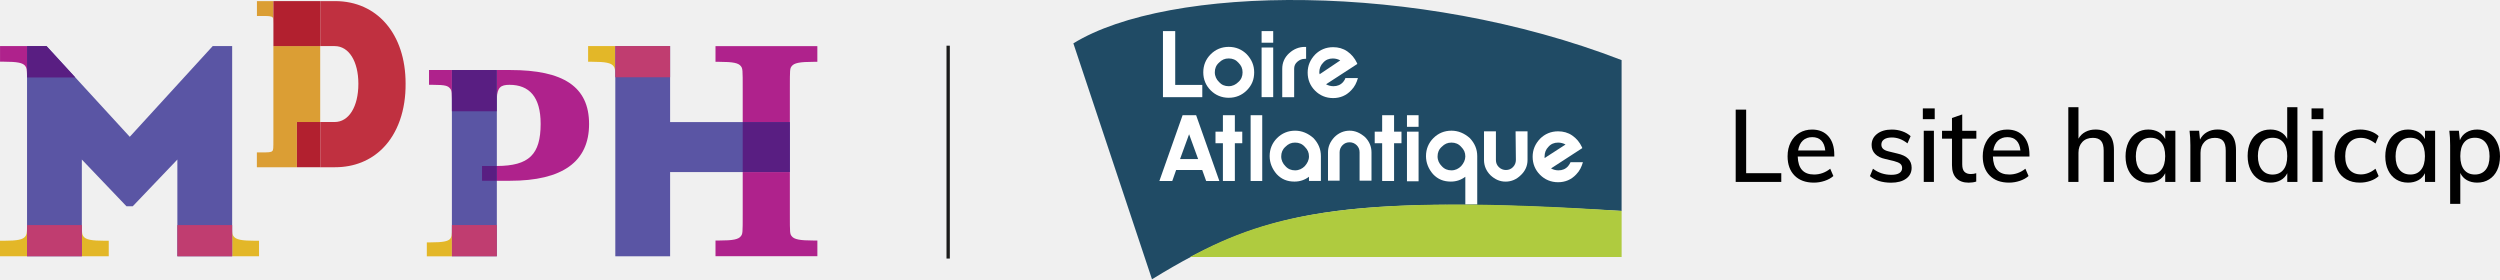
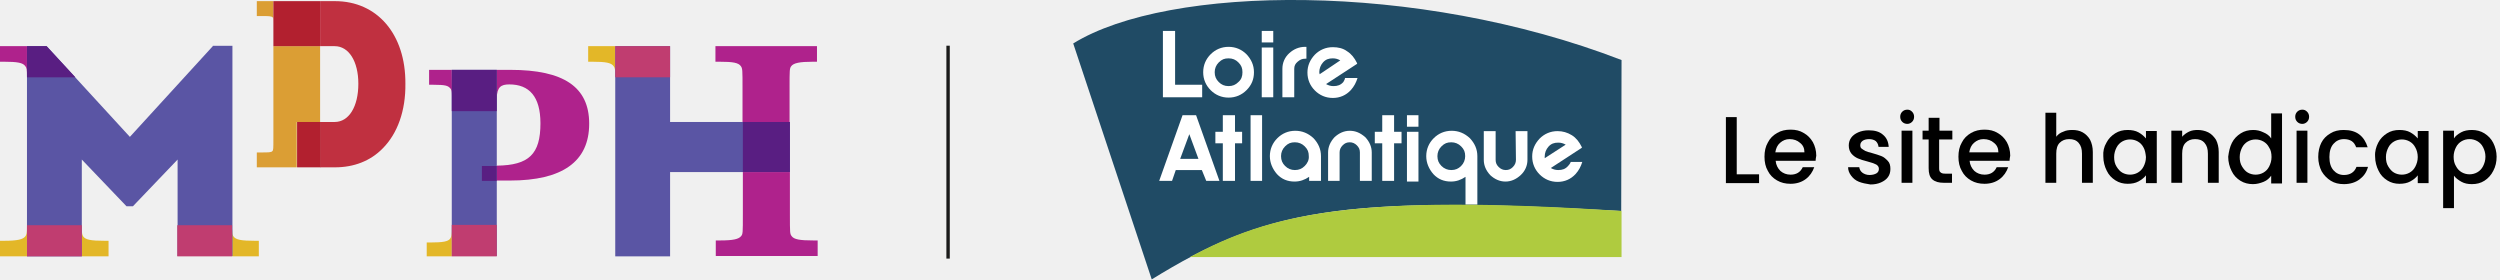
- <svg xmlns="http://www.w3.org/2000/svg" version="1.1" id="Logo_x5F_Def" x="0px" y="0px" viewBox="0 0 738.61 82.508" xml:space="preserve" width="738.61" height="82.508">
-   <defs id="defs935">
-     <clipPath clipPathUnits="userSpaceOnUse" id="clipPath939">
-       <rect style="opacity:0;fill:#ffffff" id="rect941" width="744.262" height="88.357" x="38.696" y="46.436" />
-     </clipPath>
-     <clipPath clipPathUnits="userSpaceOnUse" id="clipPath943">
-       <rect style="opacity:0;fill:#ffffff" id="rect945" width="744.262" height="88.357" x="38.696" y="46.436" />
-     </clipPath>
-     <clipPath clipPathUnits="userSpaceOnUse" id="clipPath947">
-       <rect style="opacity:0;fill:#ffffff" id="rect949" width="744.262" height="88.357" x="38.696" y="46.436" />
-     </clipPath>
-     <clipPath clipPathUnits="userSpaceOnUse" id="clipPath951">
-       <rect style="opacity:0;fill:#ffffff" id="rect953" width="744.262" height="88.357" x="38.696" y="46.436" />
-     </clipPath>
-   </defs>
-   <style type="text/css" id="style792">
+ <svg xmlns="http://www.w3.org/2000/svg" xmlns:xlink="http://www.w3.org/1999/xlink" version="1.1" id="Logo_x5F_Def" x="0px" y="0px" viewBox="0 0 738.6 82.5" style="enable-background:new 0 0 738.6 82.5;" xml:space="preserve">
+   <style type="text/css">
	.st0{fill:#204B65;}
	.st1{fill:#FFFFFF;}
	.st2{fill:#AFCB3F;}
- 	.st3{fill:#1B1B1A;}
+ 	.st3{clip-path:url(#SVGID_00000142884545141739752570000011087655795635527070_);fill:#1B1B1A;}
	.st4{fill:#E3B728;}
	.st5{fill:#5A55A4;}
	.st6{fill:#AF228C;}
	.st7{fill:#57278C;}
	.st8{fill:#DB9E34;}
	.st9{fill:#C03040;}
	.st10{fill:#591E82;}
	.st11{fill:#C03D70;}
	.st12{fill:#B2202F;}
</style>
-   <g id="g842" clip-path="url(#clipPath951)" transform="translate(-43.23,-48.76192)">
-     <path class="st0" d="M 522.33,66.52 C 461.77,43.09 388.35,44.33 360.35,61.57 l 23.23,69.7 c 33.14,-20.38 55.33,-25.14 138.74,-20.19 V 66.52 Z" id="path794" />
-     <g id="g798">
-       <path class="st1" d="m 409.1,72.99 c -0.76,0.76 -1.71,1.24 -2.86,1.24 -1.15,0 -2.09,-0.38 -2.86,-1.24 -0.76,-0.76 -1.24,-1.71 -1.24,-2.86 0,-1.14 0.38,-2.09 1.24,-2.86 0.86,-0.86 1.71,-1.24 2.86,-1.24 1.15,0 2.09,0.38 2.86,1.24 0.86,0.86 1.24,1.71 1.24,2.86 0,1.15 -0.38,2.1 -1.24,2.86 m -2.85,-10.38 c -2.09,0 -3.9,0.76 -5.33,2.19 -1.43,1.43 -2.19,3.24 -2.19,5.33 0,2.09 0.76,3.9 2.19,5.33 1.43,1.43 3.24,2.19 5.33,2.19 2.09,0 3.9,-0.76 5.33,-2.19 1.52,-1.52 2.19,-3.24 2.19,-5.33 0,-2.09 -0.76,-3.81 -2.19,-5.33 -1.43,-1.43 -3.24,-2.19 -5.33,-2.19" id="path796" />
-     </g>
-     <rect x="415.96" y="62.8" class="st1" width="3.43" height="14.66" id="rect800" />
-     <rect x="415.96" y="57.95" class="st1" width="3.43" height="3.43" id="rect802" />
-     <g id="g808">
-       <g id="g806">
-         <path class="st1" d="m 424.06,64.52 c -1.33,1.24 -2,2.76 -2,4.57 v 8.38 h 3.52 v -8.38 c 0,-0.86 0.29,-1.52 0.95,-2.09 0.67,-0.57 1.33,-0.86 2.29,-0.86 h 0.29 v -3.52 h -0.38 c -1.72,-0.01 -3.34,0.66 -4.67,1.9" id="path804" />
+   <g>
+     <g>
+       <g>
+         <g id="g842" transform="translate(-43.23,-48.76192)">
+           <path id="path794" class="st0" d="M522.3,66.5c-60.6-23.4-134-22.2-162-4.9l23.2,69.7c33.1-20.4,55.3-25.1,138.7-20.2      L522.3,66.5L522.3,66.5z" />
+           <g id="g798">
+             <path id="path796" class="st1" d="M409.1,73c-0.8,0.8-1.7,1.2-2.9,1.2s-2.1-0.4-2.9-1.2c-0.8-0.8-1.2-1.7-1.2-2.9       c0-1.1,0.4-2.1,1.2-2.9c0.9-0.9,1.7-1.2,2.9-1.2s2.1,0.4,2.9,1.2c0.9,0.9,1.2,1.7,1.2,2.9S410,72.2,409.1,73 M406.2,62.6       c-2.1,0-3.9,0.8-5.3,2.2c-1.4,1.4-2.2,3.2-2.2,5.3c0,2.1,0.8,3.9,2.2,5.3s3.2,2.2,5.3,2.2s3.9-0.8,5.3-2.2       c1.5-1.5,2.2-3.2,2.2-5.3c0-2.1-0.8-3.8-2.2-5.3C410.1,63.4,408.3,62.6,406.2,62.6" />
+           </g>
+           <rect id="rect800" x="416" y="62.8" class="st1" width="3.4" height="14.7" />
+           <rect id="rect802" x="416" y="57.9" class="st1" width="3.4" height="3.4" />
+           <g id="g808">
+             <g id="g806">
+               <path id="path804" class="st1" d="M424.1,64.5c-1.3,1.2-2,2.8-2,4.6v8.4h3.5v-8.4c0-0.9,0.3-1.5,1-2.1s1.3-0.9,2.3-0.9h0.3        v-3.5h-0.4C427,62.6,425.4,63.3,424.1,64.5" />
+             </g>
+           </g>
+           <polygon id="polygon810" class="st1" points="404.5,87.7 402.3,87.7 402.3,91.1 404.5,91.1 404.5,102.2 408.1,102.2 408.1,91.1       410.2,91.1 410.2,87.7 408.1,87.7 408.1,82.8 404.5,82.8     " />
+           <rect id="rect812" x="412.7" y="82.8" class="st1" width="3.4" height="19.4" />
+           <g id="g818">
+             <path id="path814" class="st1" d="M428.7,97.8c-0.8,0.8-1.7,1.2-2.9,1.2c-1.1,0-2.1-0.4-2.9-1.2c-0.8-0.8-1.2-1.7-1.2-2.9       c0-1.1,0.4-2.1,1.2-2.9c0.9-0.9,1.7-1.2,2.9-1.2c1.1,0,2.1,0.4,2.9,1.2c0.9,0.9,1.2,1.7,1.2,2.9C430,96,429.5,97,428.7,97.8        M425.9,87.4c-2.1,0-3.9,0.8-5.3,2.2s-2.2,3.2-2.2,5.3c0,2,0.8,3.8,2.1,5.3c1.4,1.5,3.1,2.2,5.2,2.2c1.6,0,3-0.5,4.3-1.4v1.2       h3.5v-7.3c0-2.1-0.8-3.8-2.2-5.3C429.7,88.1,427.9,87.4,425.9,87.4" />
+             <path id="path816" class="st1" d="M442,87.4c-1.7,0-3.2,0.7-4.5,1.9c-1.2,1.3-1.9,2.8-1.9,4.5v8.4h3.4v-8.4       c0-0.8,0.3-1.5,0.9-2.1s1.2-0.9,2.1-0.9c0.8,0,1.5,0.3,2.1,0.9s0.9,1.2,0.9,2.1v8.4h3.5v-8.4c0-1.7-0.7-3.2-1.9-4.5       C445.1,88,443.7,87.4,442,87.4" />
+           </g>
+           <polygon id="polygon820" class="st1" points="451.6,87.7 449.4,87.7 449.4,91.1 451.6,91.1 451.6,102.2 455.1,102.2 455.1,91.1       457.3,91.1 457.3,87.7 455.1,87.7 455.1,82.8 451.6,82.8     " />
+           <rect id="rect822" x="458.9" y="87.7" class="st1" width="3.4" height="14.7" />
+           <rect id="rect824" x="458.9" y="82.8" class="st1" width="3.4" height="3.4" />
+           <g id="g834">
+             <path id="path826" class="st1" d="M474.9,97.8c-0.8,0.8-1.7,1.2-2.9,1.2c-1.1,0-2.1-0.4-2.9-1.2c-0.8-0.8-1.2-1.7-1.2-2.9       c0-1.1,0.4-2.1,1.2-2.9c0.9-0.9,1.7-1.2,2.9-1.2c1.1,0,2.1,0.4,2.9,1.2c0.9,0.9,1.2,1.7,1.2,2.9C476.1,96,475.7,97,474.9,97.8        M472.1,87.4c-2.1,0-3.9,0.8-5.3,2.2s-2.2,3.2-2.2,5.3c0,2,0.8,3.8,2.1,5.3c1.4,1.5,3.1,2.2,5.2,2.2c1.6,0,3-0.5,4.3-1.4v8.2       h3.5V94.9c0-2.1-0.8-3.8-2.2-5.3C475.9,88.1,474.1,87.4,472.1,87.4" />
+             <path id="path828" class="st1" d="M491.1,96c0,0.8-0.3,1.5-0.9,2.1S489,99,488.1,99c-0.8,0-1.5-0.3-2.1-0.9s-0.9-1.2-0.9-2.1       v-8.5h-3.5V96c0,1.7,0.7,3.2,1.9,4.5c1.3,1.2,2.8,1.9,4.5,1.9s3.2-0.7,4.5-1.9c1.3-1.2,2-2.8,2-4.5v-8.5H491L491.1,96z" />
+             <path id="path830" class="st1" d="M433,70.1c0-1.1,0.4-2.1,1.1-2.9c0.8-0.9,1.7-1.2,2.9-1.2c0.8,0,1.5,0.2,2.2,0.6l-6.1,4.1       C433.1,70.5,433,70.3,433,70.1 M440.1,73c-0.8,0.9-1.7,1.2-2.9,1.2c-0.8,0-1.5-0.2-2.2-0.6l9.2-6l-0.1-0.3       c-0.7-1.4-1.6-2.6-2.9-3.4c-1.2-0.9-2.7-1.2-4.2-1.2c-2.1,0-3.9,0.8-5.3,2.2c-1.4,1.5-2.2,3.2-2.2,5.3c0,2.1,0.8,3.9,2.2,5.3       s3.2,2.2,5.3,2.2s3.9-0.8,5.3-2.3c1-1.1,1.6-2.3,2-3.6h-3.7C440.6,72.2,440.3,72.6,440.1,73" />
+             <path id="path832" class="st1" d="M499.6,95c0-1.1,0.4-2.1,1.1-2.9c0.8-0.9,1.7-1.2,2.9-1.2c0.8,0,1.5,0.2,2.2,0.6l-6.2,4       C499.6,95.3,499.6,95.1,499.6,95 M507.3,96.6c-0.2,0.5-0.5,0.9-0.8,1.2c-0.8,0.9-1.7,1.2-2.9,1.2c-0.8,0-1.5-0.2-2.2-0.6l9.2-6       l-0.1-0.3c-0.7-1.4-1.6-2.6-2.9-3.4s-2.7-1.2-4.2-1.2c-2.1,0-3.9,0.8-5.3,2.2c-1.4,1.5-2.2,3.2-2.2,5.3c0,2.1,0.8,3.9,2.2,5.3       s3.2,2.2,5.3,2.2s3.9-0.8,5.3-2.3c1-1.1,1.6-2.3,2-3.6L507.3,96.6L507.3,96.6L507.3,96.6z" />
+           </g>
+           <polygon id="polygon836" class="st1" points="386.8,77.5 398.4,77.5 398.4,73.8 390.4,73.8 390.4,57.9 386.8,57.9     " />
+           <path id="path838" class="st1" d="M391.9,95.7l2.7-7.3l2.7,7.3H391.9z M399.6,102.2h3.9l-6.9-19.4h-4l-6.9,19.4h3.8l1.1-3.2h7.7      L399.6,102.2z" />
+           <path id="path840" class="st2" d="M522.3,111.1c-78.9-5.2-103.7,0.8-127.5,13.6h127.5V111.1z" />
+         </g>
      </g>
    </g>
-     <polygon class="st1" points="404.53,87.66 402.34,87.66 402.34,91.08 404.53,91.08 404.53,102.23 408.06,102.23 408.06,91.08 410.25,91.08 410.25,87.66 408.06,87.66 408.06,82.8 404.53,82.8 " id="polygon810" />
-     <rect x="412.72" y="82.8" class="st1" width="3.43" height="19.43" id="rect812" />
-     <g id="g818">
-       <path class="st1" d="m 428.72,97.85 c -0.76,0.76 -1.71,1.24 -2.86,1.24 -1.14,0 -2.09,-0.38 -2.86,-1.24 -0.76,-0.76 -1.24,-1.71 -1.24,-2.86 0,-1.14 0.38,-2.09 1.24,-2.86 0.86,-0.86 1.71,-1.24 2.86,-1.24 1.14,0 2.09,0.38 2.86,1.24 0.86,0.86 1.24,1.71 1.24,2.86 0,1.05 -0.48,2 -1.24,2.86 m -2.86,-10.48 c -2.09,0 -3.9,0.76 -5.33,2.19 -1.43,1.43 -2.19,3.24 -2.19,5.33 0,2 0.76,3.81 2.09,5.33 1.43,1.52 3.14,2.19 5.24,2.19 1.62,0 3.05,-0.48 4.29,-1.43 v 1.24 h 3.52 v -7.33 c 0,-2.09 -0.76,-3.81 -2.19,-5.33 -1.62,-1.43 -3.43,-2.19 -5.43,-2.19" id="path814" />
-       <path class="st1" d="m 441.96,87.37 c -1.71,0 -3.24,0.67 -4.48,1.9 -1.24,1.33 -1.9,2.76 -1.9,4.48 v 8.38 h 3.43 v -8.38 c 0,-0.76 0.29,-1.52 0.86,-2.09 0.57,-0.57 1.24,-0.86 2.09,-0.86 0.76,0 1.52,0.29 2.09,0.86 0.57,0.57 0.86,1.24 0.86,2.09 v 8.38 h 3.52 v -8.38 c 0,-1.71 -0.67,-3.24 -1.9,-4.48 -1.43,-1.23 -2.86,-1.9 -4.57,-1.9" id="path816" />
+   </g>
+   <g>
+     <g>
+       <g>
+         <defs>
+           <rect id="SVGID_1_" x="-4.5" y="-2.3" width="744.3" height="88.4" />
+         </defs>
+         <clipPath id="SVGID_00000085932575409207058600000002996455587146064523_">
+           <use xlink:href="#SVGID_1_" style="overflow:visible;" />
+         </clipPath>
+         <rect id="rect844" x="279.6" y="13.5" style="clip-path:url(#SVGID_00000085932575409207058600000002996455587146064523_);fill:#1B1B1A;" width="1" height="62.9" />
+       </g>
    </g>
-     <polygon class="st1" points="451.58,87.66 449.38,87.66 449.38,91.08 451.58,91.08 451.58,102.23 455.1,102.23 455.1,91.08 457.29,91.08 457.29,87.66 455.1,87.66 455.1,82.8 451.58,82.8 " id="polygon820" />
-     <rect x="458.91" y="87.66" class="st1" width="3.43" height="14.66" id="rect822" />
-     <rect x="458.91" y="82.8" class="st1" width="3.43" height="3.43" id="rect824" />
-     <g id="g834">
-       <path class="st1" d="m 474.91,97.85 c -0.76,0.76 -1.71,1.24 -2.86,1.24 -1.14,0 -2.09,-0.38 -2.86,-1.24 -0.76,-0.76 -1.24,-1.71 -1.24,-2.86 0,-1.14 0.38,-2.09 1.24,-2.86 0.86,-0.86 1.71,-1.24 2.86,-1.24 1.14,0 2.09,0.38 2.86,1.24 0.86,0.86 1.24,1.71 1.24,2.86 -0.01,1.05 -0.48,2 -1.24,2.86 m -2.86,-10.48 c -2.09,0 -3.9,0.76 -5.33,2.19 -1.43,1.43 -2.19,3.24 -2.19,5.33 0,2 0.76,3.81 2.09,5.33 1.43,1.52 3.14,2.19 5.24,2.19 1.62,0 3.05,-0.48 4.29,-1.43 v 8.19 h 3.52 V 94.89 c 0,-2.09 -0.76,-3.81 -2.19,-5.33 -1.62,-1.43 -3.43,-2.19 -5.43,-2.19" id="path826" />
-       <path class="st1" d="m 491.09,96.04 c 0,0.76 -0.29,1.52 -0.86,2.09 -0.57,0.57 -1.24,0.86 -2.09,0.86 -0.76,0 -1.52,-0.29 -2.09,-0.86 -0.57,-0.57 -0.86,-1.24 -0.86,-2.09 v -8.48 h -3.52 v 8.48 c 0,1.71 0.67,3.24 1.9,4.48 1.33,1.24 2.76,1.9 4.48,1.9 1.72,0 3.24,-0.67 4.48,-1.9 1.33,-1.24 2,-2.76 2,-4.48 V 87.56 H 491 Z" id="path828" />
-       <path class="st1" d="m 433.01,70.14 c 0,-1.14 0.38,-2.09 1.14,-2.86 0.76,-0.86 1.71,-1.24 2.86,-1.24 0.76,0 1.52,0.19 2.19,0.57 l -6.09,4.09 c -0.01,-0.18 -0.1,-0.37 -0.1,-0.56 m 7.04,2.85 c -0.76,0.86 -1.71,1.24 -2.86,1.24 -0.76,0 -1.52,-0.19 -2.19,-0.57 l 9.24,-6 -0.1,-0.29 c -0.67,-1.43 -1.62,-2.57 -2.86,-3.43 -1.24,-0.86 -2.67,-1.24 -4.19,-1.24 -2.09,0 -3.9,0.76 -5.33,2.19 -1.43,1.52 -2.19,3.24 -2.19,5.33 0,2.09 0.76,3.9 2.19,5.33 1.43,1.43 3.24,2.19 5.33,2.19 2.09,0 3.9,-0.76 5.33,-2.29 1.05,-1.05 1.62,-2.29 2,-3.62 h -3.71 c -0.09,0.4 -0.37,0.78 -0.66,1.16" id="path830" />
-       <path class="st1" d="m 499.57,94.99 c 0,-1.14 0.38,-2.09 1.14,-2.86 0.76,-0.86 1.71,-1.24 2.86,-1.24 0.76,0 1.52,0.19 2.19,0.57 l -6.19,4 c 0,-0.19 0,-0.38 0,-0.47 m 7.71,1.62 c -0.19,0.48 -0.48,0.86 -0.76,1.24 -0.76,0.86 -1.71,1.24 -2.86,1.24 -0.76,0 -1.52,-0.19 -2.19,-0.57 l 9.24,-6 -0.1,-0.29 c -0.67,-1.43 -1.62,-2.57 -2.86,-3.43 -1.24,-0.86 -2.67,-1.24 -4.19,-1.24 -2.09,0 -3.9,0.76 -5.33,2.19 -1.43,1.52 -2.19,3.24 -2.19,5.33 0,2.09 0.76,3.9 2.19,5.33 1.43,1.43 3.24,2.19 5.33,2.19 2.09,0 3.9,-0.76 5.33,-2.29 1.05,-1.05 1.62,-2.29 2,-3.62 h -3.62 v -0.08 z" id="path832" />
+   </g>
+   <g>
+     <g>
+       <g id="g900" transform="translate(-43.23,-48.76192)">
+         <path id="path846" class="st4" d="M225,62.4h-8V67h1.2c4,0,5.6,0.3,6.3,1.3c0.4,0.5,0.5,0.9,0.5,3.3c0,0.3,0,0.4,0,0.4v-0.3l0,0     V62.4" />
+         <rect id="rect848" x="176.7" y="69.4" class="st5" width="13.3" height="55" />
+         <polygon id="polygon850" class="st5" points="241.2,84.8 241.2,62.4 225,62.4 225,124.5 241.2,124.5 241.2,99.6 276.6,99.6      276.6,84.8    " />
+         <path id="path852" class="st6" d="M176.7,69.4H170v4.4h1.1c3.9,0,4.5,0.3,5.2,1.1c0.5,0.7,0.5,0.9,0.5,5.9L176.7,69.4 M194,69.4     h-4v8.3l0,0l0,0c0.1-3.2,1.2-4,3.7-4c5.9,0,9.2,3.6,9.2,11.5c0,9.1-3.4,12.4-12.9,12.5v4.4h3.9c15.5,0,23.4-5.6,23.4-16.8     C217.3,74.4,209.7,69.4,194,69.4" />
+         <path id="path854" class="st7" d="M176.7,69.4L176.7,69.4v11.4v0.1V69.4" />
+         <path id="path856" class="st6" d="M51.2,62.4h-8V67h1.2c4,0,5.6,0.3,6.3,1.3c0.4,0.5,0.5,0.8,0.5,3.3c0,0.1,0,0,0,0.1V62.4" />
+         <path id="path858" class="st4" d="M111.8,116.4v8.1h7.9v-4.6h-1.2c-4,0-5.6-0.3-6.3-1.3C111.9,118.2,111.9,117.8,111.8,116.4" />
+         <path id="path860" class="st4" d="M67.4,115.3v9.2h7.9v-4.6h-1.2c-4,0-5.6-0.3-6.3-1.3C67.5,118.1,67.4,117.7,67.4,115.3" />
+         <path id="path862" class="st4" d="M51.2,115.4c0,2.3-0.1,2.7-0.5,3.2c-0.7,0.9-2.3,1.3-6.3,1.3h-1.2v4.6h8V115.4" />
+         <path id="path864" class="st5" d="M106.1,62.4L81.6,89.2L57,62.4h-5.8v9.4v43.6v9.1l0,0h16.1h0.1v-9.2V95.9l13.2,13.8h1.9     l13.2-13.8v19.3v9.2h16.1h0.1v-8.1v-54h-5.8" />
+         <path id="path866" class="st4" d="M176.7,115.8c0,2.6-0.1,2.9-0.5,3.5c-0.6,0.8-2.1,1.1-5.8,1.1h-1.1v4.1h7.4L176.7,115.8     L176.7,115.8z" />
+         <path id="path868" class="st8" d="M124,49.1h-4.9v4.4h1.2c2.2,0,3.1,0,3.5,0.4c0.2,0.2,0.2,0.5,0.2,1.8L124,49.1" />
+         <path id="path870" class="st8" d="M137.8,62.4H124v27.1c0,3.2,0,3.6-0.3,3.9c-0.3,0.4-1.2,0.4-3.4,0.4h-1.2v4.4h11.8V84.8h3.6     h3.3V62.4" />
+         <path id="path872" class="st9" d="M142.2,49.1h-4.4v13.3l0,0h0.2h4.1c4.2,0,7,4.5,7,11.1c0,6.8-2.8,11.3-7,11.3h-4.3l0,0v13.4     h4.4c5.6,0,10.5-1.9,14.1-5.6c4.4-4.4,6.8-11.2,6.7-19.1C163.1,58.9,154.7,49.1,142.2,49.1L142.2,49.1z" />
+         <polyline id="polyline874" class="st10" points="57,62.4 51.2,62.4 51.2,71.6 65.5,71.6 57,62.4    " />
+         <rect id="rect876" x="95.6" y="115.3" class="st11" width="16.2" height="9.2" />
+         <rect id="rect878" x="225" y="62.4" class="st11" width="16.2" height="9.2" />
+         <rect id="rect880" x="51.2" y="115.3" class="st11" width="16.2" height="9.2" />
+         <rect id="rect882" x="124" y="49.1" class="st12" width="13.8" height="13.3" />
+         <rect id="rect884" x="131" y="84.8" class="st12" width="6.9" height="13.4" />
+         <rect id="rect886" x="176.7" y="69.4" class="st10" width="13.3" height="12.2" />
+         <rect id="rect888" x="185.6" y="97.8" class="st10" width="4.4" height="4.4" />
+         <polyline id="polyline890" class="st11" points="190,115.2 176.7,115.2 176.7,124.5 190,124.5 190,115.2    " />
+         <g id="g896">
+           <path id="path892" class="st6" d="M254.6,62.4V67h1.2c4,0,5.6,0.3,6.3,1.3c0.5,0.7,0.5,1.1,0.5,6.5v10h13.9v-10      c0-5.5,0-5.8,0.5-6.5c0.7-0.9,2.4-1.3,6.4-1.3h1.2v-4.6H254.6z" />
+           <path id="path894" class="st6" d="M277.1,118.5c-0.5-0.7-0.5-0.9-0.5-6.4V99.6h-13.9v12.5c0,5.4,0,5.8-0.5,6.4      c-0.7,0.9-2.3,1.3-6.3,1.3h-1.2v4.6h30.1v-4.6h-1.2C279.5,119.8,277.8,119.5,277.1,118.5z" />
+         </g>
+         <rect id="rect898" x="262.7" y="84.8" class="st10" width="13.9" height="14.8" />
+       </g>
    </g>
-     <polygon class="st1" points="386.82,77.47 398.44,77.47 398.44,73.85 390.44,73.85 390.44,57.95 386.82,57.95 " id="polygon836" />
-     <path class="st1" d="m 391.87,95.75 2.67,-7.33 2.67,7.33 z m 7.71,6.48 h 3.9 L 396.62,82.8 h -4 l -6.86,19.43 h 3.81 l 1.14,-3.24 h 7.71 z" id="path838" />
-     <path class="st2" d="m 522.33,111.08 c -78.85,-5.24 -103.7,0.76 -127.51,13.62 h 127.51 z" id="path840" />
  </g>
-   <rect x="322.87" y="62.26" class="st3" width="0.98" height="62.89" id="rect844" clip-path="url(#clipPath947)" transform="translate(-43.23,-48.76192)" />
-   <g id="g900" clip-path="url(#clipPath943)" transform="translate(-43.23,-48.76192)">
-     <path class="st4" d="m 225.03,62.37 h -8.05 v 4.64 h 1.16 c 4.02,0 5.65,0.35 6.34,1.29 0.41,0.51 0.51,0.89 0.53,3.32 0,0.29 0,0.38 0.01,0.38 v -0.31 0 -9.32" id="path846" />
-     <rect x="176.74" y="69.45" class="st5" width="13.28" height="55.02" id="rect848" />
-     <polygon class="st5" points="241.21,84.83 241.21,62.38 225.02,62.38 225.02,124.48 241.21,124.48 241.21,99.6 276.59,99.6 276.59,84.83 " id="polygon850" />
-     <path class="st6" d="m 176.74,69.45 h -6.76 v 4.37 h 1.08 c 3.86,0 4.5,0.32 5.17,1.11 0.51,0.71 0.52,0.95 0.52,5.93 V 69.45 m 17.24,0 h -3.97 v 8.35 0 0 c 0.13,-3.23 1.17,-3.98 3.73,-3.98 5.85,0 9.21,3.57 9.21,11.51 0,9.1 -3.45,12.44 -12.94,12.47 v 4.37 h 3.89 c 15.5,0 23.36,-5.64 23.36,-16.76 0,-11.03 -7.57,-15.96 -23.28,-15.96" id="path852" />
-     <path class="st7" d="m 176.74,69.45 v 0 11.41 c 0,0.03 0,0.07 0,0.1 V 69.45" id="path854" />
-     <path class="st6" d="m 51.23,62.37 h -7.99 v 4.62 h 1.15 c 4,0 5.62,0.34 6.31,1.28 0.4,0.51 0.47,0.85 0.53,3.31 0,0.08 0,0.02 0,0.08 v -9.29" id="path856" />
-     <path class="st4" d="m 111.83,116.42 v 8.06 h 7.93 v -4.59 h -1.16 c -4,0 -5.62,-0.34 -6.32,-1.28 -0.33,-0.41 -0.42,-0.79 -0.45,-2.19" id="path858" />
-     <path class="st4" d="m 67.41,115.26 v 9.22 h 7.95 v -4.59 H 74.2 c -4,0 -5.62,-0.34 -6.31,-1.28 -0.41,-0.51 -0.45,-0.94 -0.48,-3.35" id="path860" />
-     <path class="st4" d="m 51.23,115.41 c -0.03,2.32 -0.13,2.7 -0.53,3.2 -0.69,0.94 -2.31,1.28 -6.31,1.28 h -1.16 v 4.59 h 8 v -9.07" id="path862" />
-     <path class="st5" d="M 106.08,62.37 81.57,89.18 56.97,62.37 h -5.75 c 0,0 0,9.41 0,9.42 v 43.62 9.07 h 0.01 16.12 0.06 V 115.26 95.9 l 13.18,13.8 h 1.86 L 95.63,95.9 v 19.35 9.23 h 16.11 0.08 v -8.06 -54.05 h -5.74" id="path864" />
-     <path class="st4" d="m 176.74,115.84 c -0.01,2.61 -0.07,2.86 -0.5,3.46 -0.64,0.76 -2.14,1.07 -5.84,1.07 h -1.07 v 4.12 h 7.41 z" id="path866" />
-     <path class="st8" d="m 124.01,49.09 h -4.87 v 4.39 h 1.16 c 2.17,0 3.09,0 3.48,0.43 0.17,0.25 0.21,0.49 0.23,1.78 v -6.6" id="path868" />
-     <path class="st8" d="M 137.84,62.37 H 124 v 27.12 c 0,3.18 0,3.61 -0.31,3.87 -0.31,0.43 -1.24,0.43 -3.41,0.43 h -1.16 v 4.39 h 11.83 V 84.81 h 3.59 3.29 V 62.37" id="path870" />
-     <path class="st9" d="m 142.24,49.09 h -4.39 v 13.28 0.01 h 0.19 4.07 c 4.19,0 7,4.48 7,11.15 0,6.75 -2.81,11.28 -7,11.28 h -4.26 v 0 13.36 h 4.39 c 5.58,0 10.46,-1.95 14.12,-5.64 4.4,-4.44 6.78,-11.24 6.7,-19.13 0,-14.54 -8.37,-24.31 -20.82,-24.31 z" id="path872" />
-     <polyline class="st10" points="56.97,62.37 51.23,62.37 51.23,71.65 65.49,71.65 56.97,62.37  " id="polyline874" />
-     <rect x="95.63" y="115.26" class="st11" width="16.19" height="9.22" id="rect876" />
-     <rect x="225.02" y="62.37" class="st11" width="16.19" height="9.22" id="rect878" />
-     <rect x="51.23" y="115.26" class="st11" width="16.19" height="9.22" id="rect880" />
-     <rect x="124.01" y="49.09" class="st12" width="13.84" height="13.29" id="rect882" />
-     <rect x="130.96" y="84.81" class="st12" width="6.88" height="13.36" id="rect884" />
-     <rect x="176.74" y="69.45" class="st10" width="13.26" height="12.19" id="rect886" />
-     <rect x="185.65" y="97.8" class="st10" width="4.37" height="4.37" id="rect888" />
-     <polyline class="st11" points="190.02,115.25 176.74,115.25 176.74,124.48 190.02,124.48 190.02,115.25  " id="polyline890" />
-     <g id="g896">
-       <path class="st6" d="m 254.62,62.39 v 4.64 h 1.16 c 4.02,0 5.65,0.35 6.34,1.29 0.54,0.69 0.54,1.12 0.54,6.53 v 9.98 h 13.93 v -9.98 c 0,-5.5 0,-5.85 0.54,-6.53 0.7,-0.95 2.4,-1.29 6.42,-1.29 h 1.16 v -4.64 z" id="path892" />
-       <path class="st6" d="m 277.13,118.53 c -0.54,-0.69 -0.54,-0.95 -0.54,-6.45 V 99.6 h -13.93 v 12.48 c 0,5.42 0,5.76 -0.54,6.45 -0.7,0.95 -2.32,1.29 -6.34,1.29 h -1.16 v 4.64 h 30.1 v -4.64 h -1.16 c -4.03,0 -5.73,-0.34 -6.43,-1.29 z" id="path894" />
-     </g>
-     <rect x="262.66" y="84.83" class="st10" width="13.93" height="14.77" id="rect898" />
-   </g>
-   <g id="g930" clip-path="url(#clipPath939)" transform="translate(-43.23,-48.76192)">
-     <path d="m 556.03,81.15 h 3.09 v 18.78 h 10.38 v 2.58 h -13.47 z" id="path902" />
-     <path d="m 585.16,95.01 h -10.8 c 0.1,3.54 1.71,5.31 4.83,5.31 1.74,0 3.33,-0.57 4.77,-1.71 l 0.93,2.16 c -0.68,0.6 -1.54,1.08 -2.59,1.43 -1.05,0.35 -2.11,0.52 -3.17,0.52 -2.42,0 -4.32,-0.69 -5.7,-2.08 -1.38,-1.39 -2.07,-3.29 -2.07,-5.71 0,-1.54 0.3,-2.91 0.92,-4.11 0.61,-1.2 1.46,-2.13 2.56,-2.79 1.1,-0.66 2.35,-0.99 3.75,-0.99 2.04,0 3.65,0.66 4.82,1.98 1.17,1.32 1.75,3.15 1.75,5.49 z m -9.3,-4.71 c -0.72,0.68 -1.18,1.65 -1.38,2.91 h 8.01 c -0.12,-1.28 -0.51,-2.25 -1.17,-2.93 -0.66,-0.67 -1.55,-1 -2.67,-1 -1.14,0 -2.07,0.34 -2.79,1.02 z" id="path904" />
-     <path d="m 595.69,100.8 0.9,-2.19 c 1.58,1.2 3.39,1.8 5.43,1.8 1.04,0 1.83,-0.17 2.37,-0.52 0.54,-0.35 0.81,-0.84 0.81,-1.48 0,-0.54 -0.18,-0.96 -0.55,-1.27 -0.37,-0.31 -1,-0.57 -1.88,-0.8 l -2.52,-0.6 c -1.32,-0.28 -2.33,-0.77 -3.02,-1.49 -0.69,-0.71 -1.04,-1.59 -1.04,-2.65 0,-1.36 0.54,-2.46 1.64,-3.3 1.09,-0.84 2.54,-1.26 4.33,-1.26 1.08,0 2.1,0.17 3.08,0.51 0.97,0.34 1.79,0.82 2.47,1.44 l -0.93,2.13 c -1.46,-1.16 -3,-1.74 -4.62,-1.74 -0.98,0 -1.74,0.19 -2.28,0.56 -0.54,0.37 -0.81,0.88 -0.81,1.54 0,0.52 0.17,0.94 0.51,1.26 0.34,0.32 0.88,0.57 1.62,0.75 l 2.58,0.63 c 1.44,0.32 2.5,0.82 3.19,1.52 0.69,0.69 1.04,1.58 1.04,2.68 0,1.36 -0.54,2.44 -1.63,3.23 -1.09,0.79 -2.58,1.19 -4.46,1.19 -2.63,-0.02 -4.71,-0.66 -6.23,-1.94 z" id="path906" />
-     <path d="m 614.83,80.79 v 3.18 h -3.51 v -3.18 z m -3.24,6.6 h 3 v 15.12 h -3 z" id="path908" />
-     <path d="m 622.96,89.73 v 7.59 c 0,1.04 0.22,1.77 0.67,2.21 0.45,0.44 1.07,0.65 1.88,0.65 0.52,0 1.05,-0.08 1.59,-0.24 v 2.46 c -0.66,0.22 -1.41,0.33 -2.25,0.33 -1.56,0 -2.77,-0.44 -3.63,-1.32 -0.86,-0.88 -1.29,-2.16 -1.29,-3.84 v -7.83 h -2.94 V 87.4 h 2.94 v -3.78 l 3.03,-1.05 v 4.83 h 4.17 v 2.34 h -4.17 z" id="path910" />
-     <path d="m 642.82,95.01 h -10.8 c 0.1,3.54 1.71,5.31 4.83,5.31 1.74,0 3.33,-0.57 4.77,-1.71 l 0.93,2.16 c -0.68,0.6 -1.54,1.08 -2.59,1.43 -1.05,0.35 -2.11,0.52 -3.17,0.52 -2.42,0 -4.32,-0.69 -5.7,-2.08 -1.38,-1.39 -2.07,-3.29 -2.07,-5.71 0,-1.54 0.3,-2.91 0.92,-4.11 0.61,-1.2 1.46,-2.13 2.56,-2.79 1.1,-0.66 2.35,-0.99 3.75,-0.99 2.04,0 3.65,0.66 4.82,1.98 1.17,1.32 1.75,3.15 1.75,5.49 z m -9.3,-4.71 c -0.72,0.68 -1.18,1.65 -1.38,2.91 h 8.01 c -0.12,-1.28 -0.51,-2.25 -1.17,-2.93 -0.66,-0.67 -1.55,-1 -2.67,-1 -1.14,0 -2.07,0.34 -2.79,1.02 z" id="path912" />
-     <path d="m 667.78,93.09 v 9.42 h -3.03 v -9.24 c 0,-1.32 -0.25,-2.28 -0.77,-2.88 -0.51,-0.6 -1.32,-0.9 -2.44,-0.9 -1.28,0 -2.31,0.4 -3.08,1.2 -0.77,0.8 -1.16,1.87 -1.16,3.21 v 8.61 h -3 V 80.43 h 3 v 9.3 c 0.5,-0.88 1.19,-1.55 2.07,-2.01 0.88,-0.46 1.87,-0.69 2.97,-0.69 3.63,0 5.44,2.02 5.44,6.06 z" id="path914" />
-     <path d="m 685.93,87.39 v 15.12 h -3 v -2.58 c -0.44,0.9 -1.09,1.59 -1.96,2.07 -0.87,0.48 -1.89,0.72 -3.04,0.72 -1.34,0 -2.52,-0.32 -3.53,-0.96 -1.01,-0.64 -1.79,-1.54 -2.35,-2.71 -0.56,-1.17 -0.84,-2.54 -0.84,-4.1 0,-1.56 0.29,-2.94 0.85,-4.14 0.57,-1.2 1.37,-2.13 2.38,-2.79 1.02,-0.66 2.18,-0.99 3.48,-0.99 1.16,0 2.17,0.25 3.03,0.73 0.86,0.49 1.52,1.19 1.98,2.08 v -2.46 h 3 z m -4.13,11.5 c 0.75,-0.95 1.12,-2.28 1.12,-4 0,-1.74 -0.38,-3.08 -1.12,-4.02 -0.75,-0.94 -1.81,-1.41 -3.19,-1.41 -1.36,0 -2.43,0.48 -3.2,1.45 -0.77,0.97 -1.16,2.32 -1.16,4.04 0,1.7 0.38,3.02 1.16,3.96 0.77,0.94 1.84,1.41 3.22,1.41 1.37,0 2.42,-0.48 3.17,-1.43 z" id="path916" />
-     <path d="m 703.84,93.09 v 9.42 h -3.03 v -9.24 c 0,-1.32 -0.25,-2.28 -0.77,-2.88 -0.51,-0.6 -1.32,-0.9 -2.44,-0.9 -1.28,0 -2.31,0.4 -3.08,1.2 -0.77,0.8 -1.16,1.87 -1.16,3.21 v 8.61 h -3 V 91.65 c 0,-1.58 -0.08,-3 -0.24,-4.26 h 2.82 l 0.27,2.61 c 0.48,-0.96 1.17,-1.7 2.08,-2.21 0.91,-0.51 1.94,-0.77 3.1,-0.77 3.64,0.01 5.45,2.03 5.45,6.07 z" id="path918" />
-     <path d="m 721.99,80.43 v 22.08 h -3 v -2.58 c -0.44,0.9 -1.09,1.59 -1.96,2.07 -0.87,0.48 -1.89,0.72 -3.04,0.72 -1.3,0 -2.46,-0.33 -3.48,-0.99 -1.02,-0.66 -1.81,-1.58 -2.38,-2.78 -0.57,-1.19 -0.85,-2.56 -0.85,-4.12 0,-1.56 0.28,-2.93 0.84,-4.11 0.56,-1.18 1.34,-2.09 2.35,-2.73 1.01,-0.64 2.19,-0.96 3.53,-0.96 1.14,0 2.14,0.24 3.01,0.72 0.87,0.48 1.53,1.16 1.96,2.04 v -9.36 z m -4.13,18.46 c 0.75,-0.95 1.12,-2.28 1.12,-4 0,-1.72 -0.38,-3.05 -1.12,-4 -0.75,-0.95 -1.8,-1.42 -3.17,-1.42 -1.38,0 -2.46,0.47 -3.22,1.41 -0.77,0.94 -1.16,2.26 -1.16,3.96 0,1.72 0.38,3.07 1.16,4.04 0.77,0.97 1.83,1.46 3.2,1.46 1.38,-0.02 2.44,-0.5 3.19,-1.45 z" id="path920" />
-     <path d="m 729.67,80.79 v 3.18 h -3.51 v -3.18 z m -3.24,6.6 h 3 v 15.12 h -3 z" id="path922" />
-     <path d="m 736.46,101.76 c -1.13,-0.64 -2,-1.54 -2.6,-2.71 -0.6,-1.17 -0.9,-2.54 -0.9,-4.1 0,-1.56 0.31,-2.94 0.94,-4.14 0.63,-1.2 1.52,-2.13 2.66,-2.79 1.14,-0.66 2.47,-0.99 3.99,-0.99 1.06,0 2.08,0.18 3.06,0.52 0.98,0.35 1.77,0.83 2.37,1.43 l -0.93,2.19 c -1.42,-1.12 -2.85,-1.68 -4.29,-1.68 -1.46,0 -2.6,0.48 -3.42,1.42 -0.82,0.95 -1.23,2.29 -1.23,4.01 0,1.72 0.41,3.04 1.23,3.97 0.82,0.93 1.96,1.4 3.42,1.4 1.48,0 2.91,-0.56 4.29,-1.68 l 0.93,2.19 c -0.64,0.6 -1.46,1.07 -2.45,1.41 -0.99,0.34 -2.02,0.51 -3.1,0.51 -1.51,0 -2.84,-0.32 -3.97,-0.96 z" id="path924" />
-     <path d="m 762.67,87.39 v 15.12 h -3 v -2.58 c -0.44,0.9 -1.09,1.59 -1.96,2.07 -0.87,0.48 -1.89,0.72 -3.04,0.72 -1.34,0 -2.52,-0.32 -3.53,-0.96 -1.01,-0.64 -1.79,-1.54 -2.35,-2.71 -0.56,-1.17 -0.84,-2.54 -0.84,-4.1 0,-1.56 0.29,-2.94 0.85,-4.14 0.57,-1.2 1.37,-2.13 2.38,-2.79 1.02,-0.66 2.18,-0.99 3.48,-0.99 1.16,0 2.17,0.25 3.03,0.73 0.86,0.49 1.52,1.19 1.98,2.08 v -2.46 h 3 z m -4.13,11.5 c 0.75,-0.95 1.12,-2.28 1.12,-4 0,-1.74 -0.38,-3.08 -1.12,-4.02 -0.75,-0.94 -1.81,-1.41 -3.19,-1.41 -1.36,0 -2.43,0.48 -3.2,1.45 -0.77,0.97 -1.16,2.32 -1.16,4.04 0,1.7 0.38,3.02 1.16,3.96 0.77,0.94 1.84,1.41 3.22,1.41 1.37,0 2.42,-0.48 3.17,-1.43 z" id="path926" />
-     <path d="m 778.6,88.02 c 1.02,0.66 1.82,1.59 2.38,2.79 0.57,1.2 0.86,2.58 0.86,4.14 0,1.56 -0.28,2.93 -0.84,4.1 -0.56,1.17 -1.35,2.08 -2.37,2.71 -1.02,0.64 -2.19,0.96 -3.51,0.96 -1.16,0 -2.18,-0.24 -3.05,-0.73 -0.87,-0.49 -1.52,-1.19 -1.96,-2.12 v 9.12 h -3 V 91.65 c 0,-1.58 -0.08,-3 -0.24,-4.26 h 2.82 l 0.3,2.79 c 0.4,-1 1.05,-1.77 1.95,-2.32 0.9,-0.55 1.96,-0.83 3.18,-0.83 1.3,0 2.46,0.33 3.48,0.99 z m -0.99,10.89 c 0.76,-0.94 1.14,-2.26 1.14,-3.96 0,-1.72 -0.38,-3.06 -1.14,-4.04 -0.76,-0.97 -1.82,-1.45 -3.18,-1.45 -1.4,0 -2.47,0.47 -3.21,1.41 -0.74,0.94 -1.11,2.28 -1.11,4.02 0,1.74 0.38,3.08 1.12,4.02 0.75,0.94 1.82,1.41 3.2,1.41 1.36,0 2.42,-0.47 3.18,-1.41 z" id="path928" />
+   <g>
+     <path d="M513.1,51.5h6.6v2.6h-9.8V34.6h3.2V51.5z" />
+     <path d="M536.4,47.5h-11.8c0.1,1.2,0.6,2.2,1.4,3c0.8,0.7,1.8,1.1,3,1.1c1.7,0,2.9-0.7,3.6-2.2h3.4c-0.5,1.4-1.3,2.6-2.5,3.5   s-2.7,1.4-4.5,1.4c-1.5,0-2.8-0.3-4-1s-2.1-1.6-2.7-2.8c-0.7-1.2-1-2.6-1-4.2s0.3-3,1-4.2c0.6-1.2,1.5-2.1,2.7-2.8s2.5-1,4-1   s2.8,0.3,3.9,1c1.1,0.6,2,1.5,2.7,2.7c0.6,1.1,1,2.5,1,4C536.5,46.6,536.4,47.1,536.4,47.5z M533.1,45c0-1.2-0.4-2.1-1.3-2.8   c-0.8-0.7-1.8-1.1-3.1-1.1c-1.1,0-2,0.4-2.8,1.1c-0.8,0.7-1.2,1.6-1.4,2.8H533.1z" />
+     <path d="M549.2,53.7c-1-0.4-1.7-1-2.3-1.8s-0.9-1.6-0.9-2.5h3.3c0.1,0.7,0.4,1.2,0.9,1.6s1.3,0.7,2.1,0.7c0.9,0,1.6-0.2,2.1-0.5   s0.7-0.8,0.7-1.3c0-0.6-0.3-1-0.8-1.3c-0.6-0.3-1.4-0.6-2.6-0.9c-1.2-0.3-2.1-0.6-2.8-0.9c-0.7-0.3-1.4-0.8-1.9-1.4   c-0.5-0.6-0.8-1.4-0.8-2.4c0-0.8,0.2-1.6,0.7-2.3s1.2-1.2,2.1-1.6c0.9-0.4,1.9-0.6,3.1-0.6c1.8,0,3.2,0.4,4.2,1.3   c1.1,0.9,1.6,2.1,1.7,3.6h-3c-0.1-0.7-0.3-1.2-0.8-1.7c-0.5-0.4-1.2-0.6-2-0.6s-1.5,0.2-1.9,0.5s-0.7,0.7-0.7,1.3   c0,0.4,0.1,0.8,0.4,1s0.7,0.5,1.1,0.7c0.4,0.2,1.1,0.4,1.9,0.6c1.1,0.3,2,0.6,2.8,0.9s1.3,0.8,1.9,1.4s0.8,1.4,0.8,2.4   c0,0.9-0.2,1.7-0.7,2.4s-1.2,1.2-2.1,1.6c-0.9,0.4-1.9,0.6-3.1,0.6C551.3,54.3,550.2,54.1,549.2,53.7z" />
+     <path d="M562,36c-0.4-0.4-0.6-0.9-0.6-1.5s0.2-1.1,0.6-1.5c0.4-0.4,0.9-0.6,1.5-0.6s1,0.2,1.4,0.6c0.4,0.4,0.6,0.9,0.6,1.5   s-0.2,1.1-0.6,1.5c-0.4,0.4-0.9,0.6-1.4,0.6C562.9,36.6,562.4,36.4,562,36z M565,38.6V54h-3.2V38.6H565z" />
+     <path d="M572.9,41.2v8.5c0,0.6,0.1,1,0.4,1.2c0.3,0.3,0.7,0.4,1.4,0.4h2V54h-2.5c-1.4,0-2.5-0.3-3.3-1s-1.1-1.8-1.1-3.3v-8.5H568   v-2.6h1.8v-3.8h3.2v3.8h3.8v2.6H572.9z" />
+     <path d="M593.7,47.5h-11.8c0.1,1.2,0.6,2.2,1.4,3c0.8,0.7,1.8,1.1,3,1.1c1.7,0,2.9-0.7,3.6-2.2h3.4c-0.5,1.4-1.3,2.6-2.5,3.5   s-2.7,1.4-4.5,1.4c-1.5,0-2.8-0.3-4-1s-2.1-1.6-2.7-2.8c-0.7-1.2-1-2.6-1-4.2s0.3-3,1-4.2c0.6-1.2,1.5-2.1,2.7-2.8s2.5-1,4-1   s2.8,0.3,3.9,1c1.1,0.6,2,1.5,2.7,2.7c0.6,1.1,1,2.5,1,4C593.8,46.6,593.7,47.1,593.7,47.5z M590.4,45c0-1.2-0.4-2.1-1.3-2.8   c-0.8-0.7-1.8-1.1-3.1-1.1c-1.1,0-2,0.4-2.8,1.1c-0.8,0.7-1.2,1.6-1.4,2.8H590.4z" />
+     <path d="M615.3,39.1c0.9,0.5,1.7,1.3,2.2,2.2c0.5,1,0.8,2.2,0.8,3.6V54h-3.2v-8.6c0-1.4-0.3-2.4-1-3.2s-1.6-1.1-2.8-1.1   s-2.1,0.4-2.8,1.1s-1,1.8-1,3.2V54h-3.2V33.3h3.2v7.1c0.5-0.7,1.2-1.2,2.1-1.5c0.8-0.4,1.7-0.5,2.7-0.5   C613.4,38.4,614.4,38.6,615.3,39.1z" />
+     <path d="M622.3,42.2c0.6-1.2,1.5-2.1,2.6-2.8s2.3-1,3.7-1c1.2,0,2.3,0.2,3.2,0.7s1.6,1.1,2.2,1.8v-2.2h3.2v15.4H634v-2.3   c-0.5,0.7-1.3,1.3-2.2,1.8s-2,0.7-3.2,0.7c-1.3,0-2.5-0.3-3.6-1s-2-1.6-2.6-2.9c-0.6-1.2-1-2.6-1-4.2   C621.3,44.7,621.6,43.4,622.3,42.2z M633.3,43.6c-0.4-0.8-1-1.4-1.7-1.8c-0.7-0.4-1.5-0.6-2.3-0.6s-1.6,0.2-2.3,0.6   c-0.7,0.4-1.3,1-1.7,1.8s-0.7,1.7-0.7,2.8s0.2,2,0.7,2.8s1,1.4,1.7,1.8s1.5,0.6,2.3,0.6s1.6-0.2,2.3-0.6c0.7-0.4,1.3-1,1.7-1.8   s0.7-1.7,0.7-2.8C633.9,45.3,633.7,44.3,633.3,43.6z" />
+     <path d="M652.4,39.1c1,0.5,1.7,1.3,2.3,2.2c0.5,1,0.8,2.2,0.8,3.6V54h-3.2v-8.6c0-1.4-0.3-2.4-1-3.2s-1.6-1.1-2.8-1.1   s-2.1,0.4-2.8,1.1s-1,1.8-1,3.2V54h-3.2V38.6h3.2v1.8c0.5-0.6,1.2-1.1,2-1.5s1.7-0.5,2.6-0.5C650.3,38.4,651.4,38.6,652.4,39.1z" />
+     <path d="M659.4,42.2c0.6-1.2,1.5-2.1,2.6-2.8s2.3-1,3.7-1c1,0,2,0.2,3,0.7c1,0.4,1.8,1,2.3,1.8v-7.4h3.2v20.7H671v-2.3   c-0.5,0.7-1.2,1.4-2.2,1.8s-2,0.7-3.2,0.7c-1.3,0-2.6-0.3-3.7-1s-2-1.6-2.6-2.9c-0.6-1.2-1-2.6-1-4.2   C658.5,44.7,658.8,43.4,659.4,42.2z M670.4,43.6c-0.4-0.8-1-1.4-1.7-1.8c-0.7-0.4-1.5-0.6-2.3-0.6s-1.6,0.2-2.3,0.6   c-0.7,0.4-1.3,1-1.7,1.8s-0.7,1.7-0.7,2.8s0.2,2,0.7,2.8s1,1.4,1.7,1.8s1.5,0.6,2.3,0.6s1.6-0.2,2.3-0.6c0.7-0.4,1.3-1,1.7-1.8   s0.7-1.7,0.7-2.8C671.1,45.3,670.9,44.3,670.4,43.6z" />
+     <path d="M678.7,36c-0.4-0.4-0.6-0.9-0.6-1.5s0.2-1.1,0.6-1.5c0.4-0.4,0.9-0.6,1.5-0.6s1,0.2,1.4,0.6c0.4,0.4,0.6,0.9,0.6,1.5   s-0.2,1.1-0.6,1.5c-0.4,0.4-0.9,0.6-1.4,0.6C679.6,36.6,679.1,36.4,678.7,36z M681.7,38.6V54h-3.2V38.6H681.7z" />
+     <path d="M685.8,42.2c0.6-1.2,1.5-2.1,2.7-2.8c1.1-0.7,2.4-1,3.9-1c1.9,0,3.4,0.4,4.6,1.3c1.2,0.9,2,2.2,2.5,3.8h-3.4   c-0.3-0.8-0.7-1.4-1.3-1.8c-0.6-0.4-1.4-0.6-2.3-0.6c-1.3,0-2.3,0.5-3.1,1.4s-1.2,2.2-1.2,3.9s0.4,3,1.2,3.9s1.8,1.4,3.1,1.4   c1.8,0,3.1-0.8,3.7-2.4h3.4c-0.4,1.6-1.3,2.8-2.5,3.7s-2.8,1.4-4.6,1.4c-1.5,0-2.8-0.3-3.9-1c-1.1-0.7-2-1.6-2.7-2.8   c-0.6-1.2-1-2.6-1-4.2S685.2,43.4,685.8,42.2z" />
+     <path d="M702.6,42.2c0.6-1.2,1.5-2.1,2.6-2.8s2.3-1,3.7-1c1.2,0,2.3,0.2,3.2,0.7s1.6,1.1,2.2,1.8v-2.2h3.2v15.4h-3.2v-2.3   c-0.5,0.7-1.3,1.3-2.2,1.8s-2,0.7-3.2,0.7c-1.3,0-2.5-0.3-3.6-1s-2-1.6-2.6-2.9c-0.6-1.2-1-2.6-1-4.2   C701.6,44.7,702,43.4,702.6,42.2z M713.6,43.6c-0.4-0.8-1-1.4-1.7-1.8c-0.7-0.4-1.5-0.6-2.3-0.6s-1.6,0.2-2.3,0.6   c-0.7,0.4-1.3,1-1.7,1.8s-0.7,1.7-0.7,2.8s0.2,2,0.7,2.8s1,1.4,1.7,1.8s1.5,0.6,2.3,0.6s1.6-0.2,2.3-0.6c0.7-0.4,1.3-1,1.7-1.8   s0.7-1.7,0.7-2.8S714,44.3,713.6,43.6z" />
+     <path d="M727.1,39.1c0.9-0.5,2-0.7,3.2-0.7c1.3,0,2.6,0.3,3.7,1c1.1,0.7,2,1.6,2.6,2.8s1,2.6,1,4.1s-0.3,2.9-1,4.2   c-0.6,1.2-1.5,2.2-2.6,2.9s-2.3,1-3.7,1c-1.2,0-2.2-0.2-3.1-0.7c-0.9-0.5-1.7-1.1-2.2-1.8v9.6h-3.2V38.6h3.2v2.3   C725.4,40.2,726.2,39.6,727.1,39.1z M733.6,43.5c-0.4-0.8-1-1.4-1.7-1.8c-0.7-0.4-1.5-0.6-2.3-0.6s-1.6,0.2-2.3,0.6   c-0.7,0.4-1.3,1-1.7,1.8s-0.7,1.7-0.7,2.8s0.2,2,0.7,2.8c0.4,0.8,1,1.4,1.7,1.8c0.7,0.4,1.5,0.6,2.3,0.6s1.6-0.2,2.3-0.6   c0.7-0.4,1.3-1,1.7-1.8s0.7-1.7,0.7-2.8S734,44.3,733.6,43.5z" />
  </g>
</svg>
